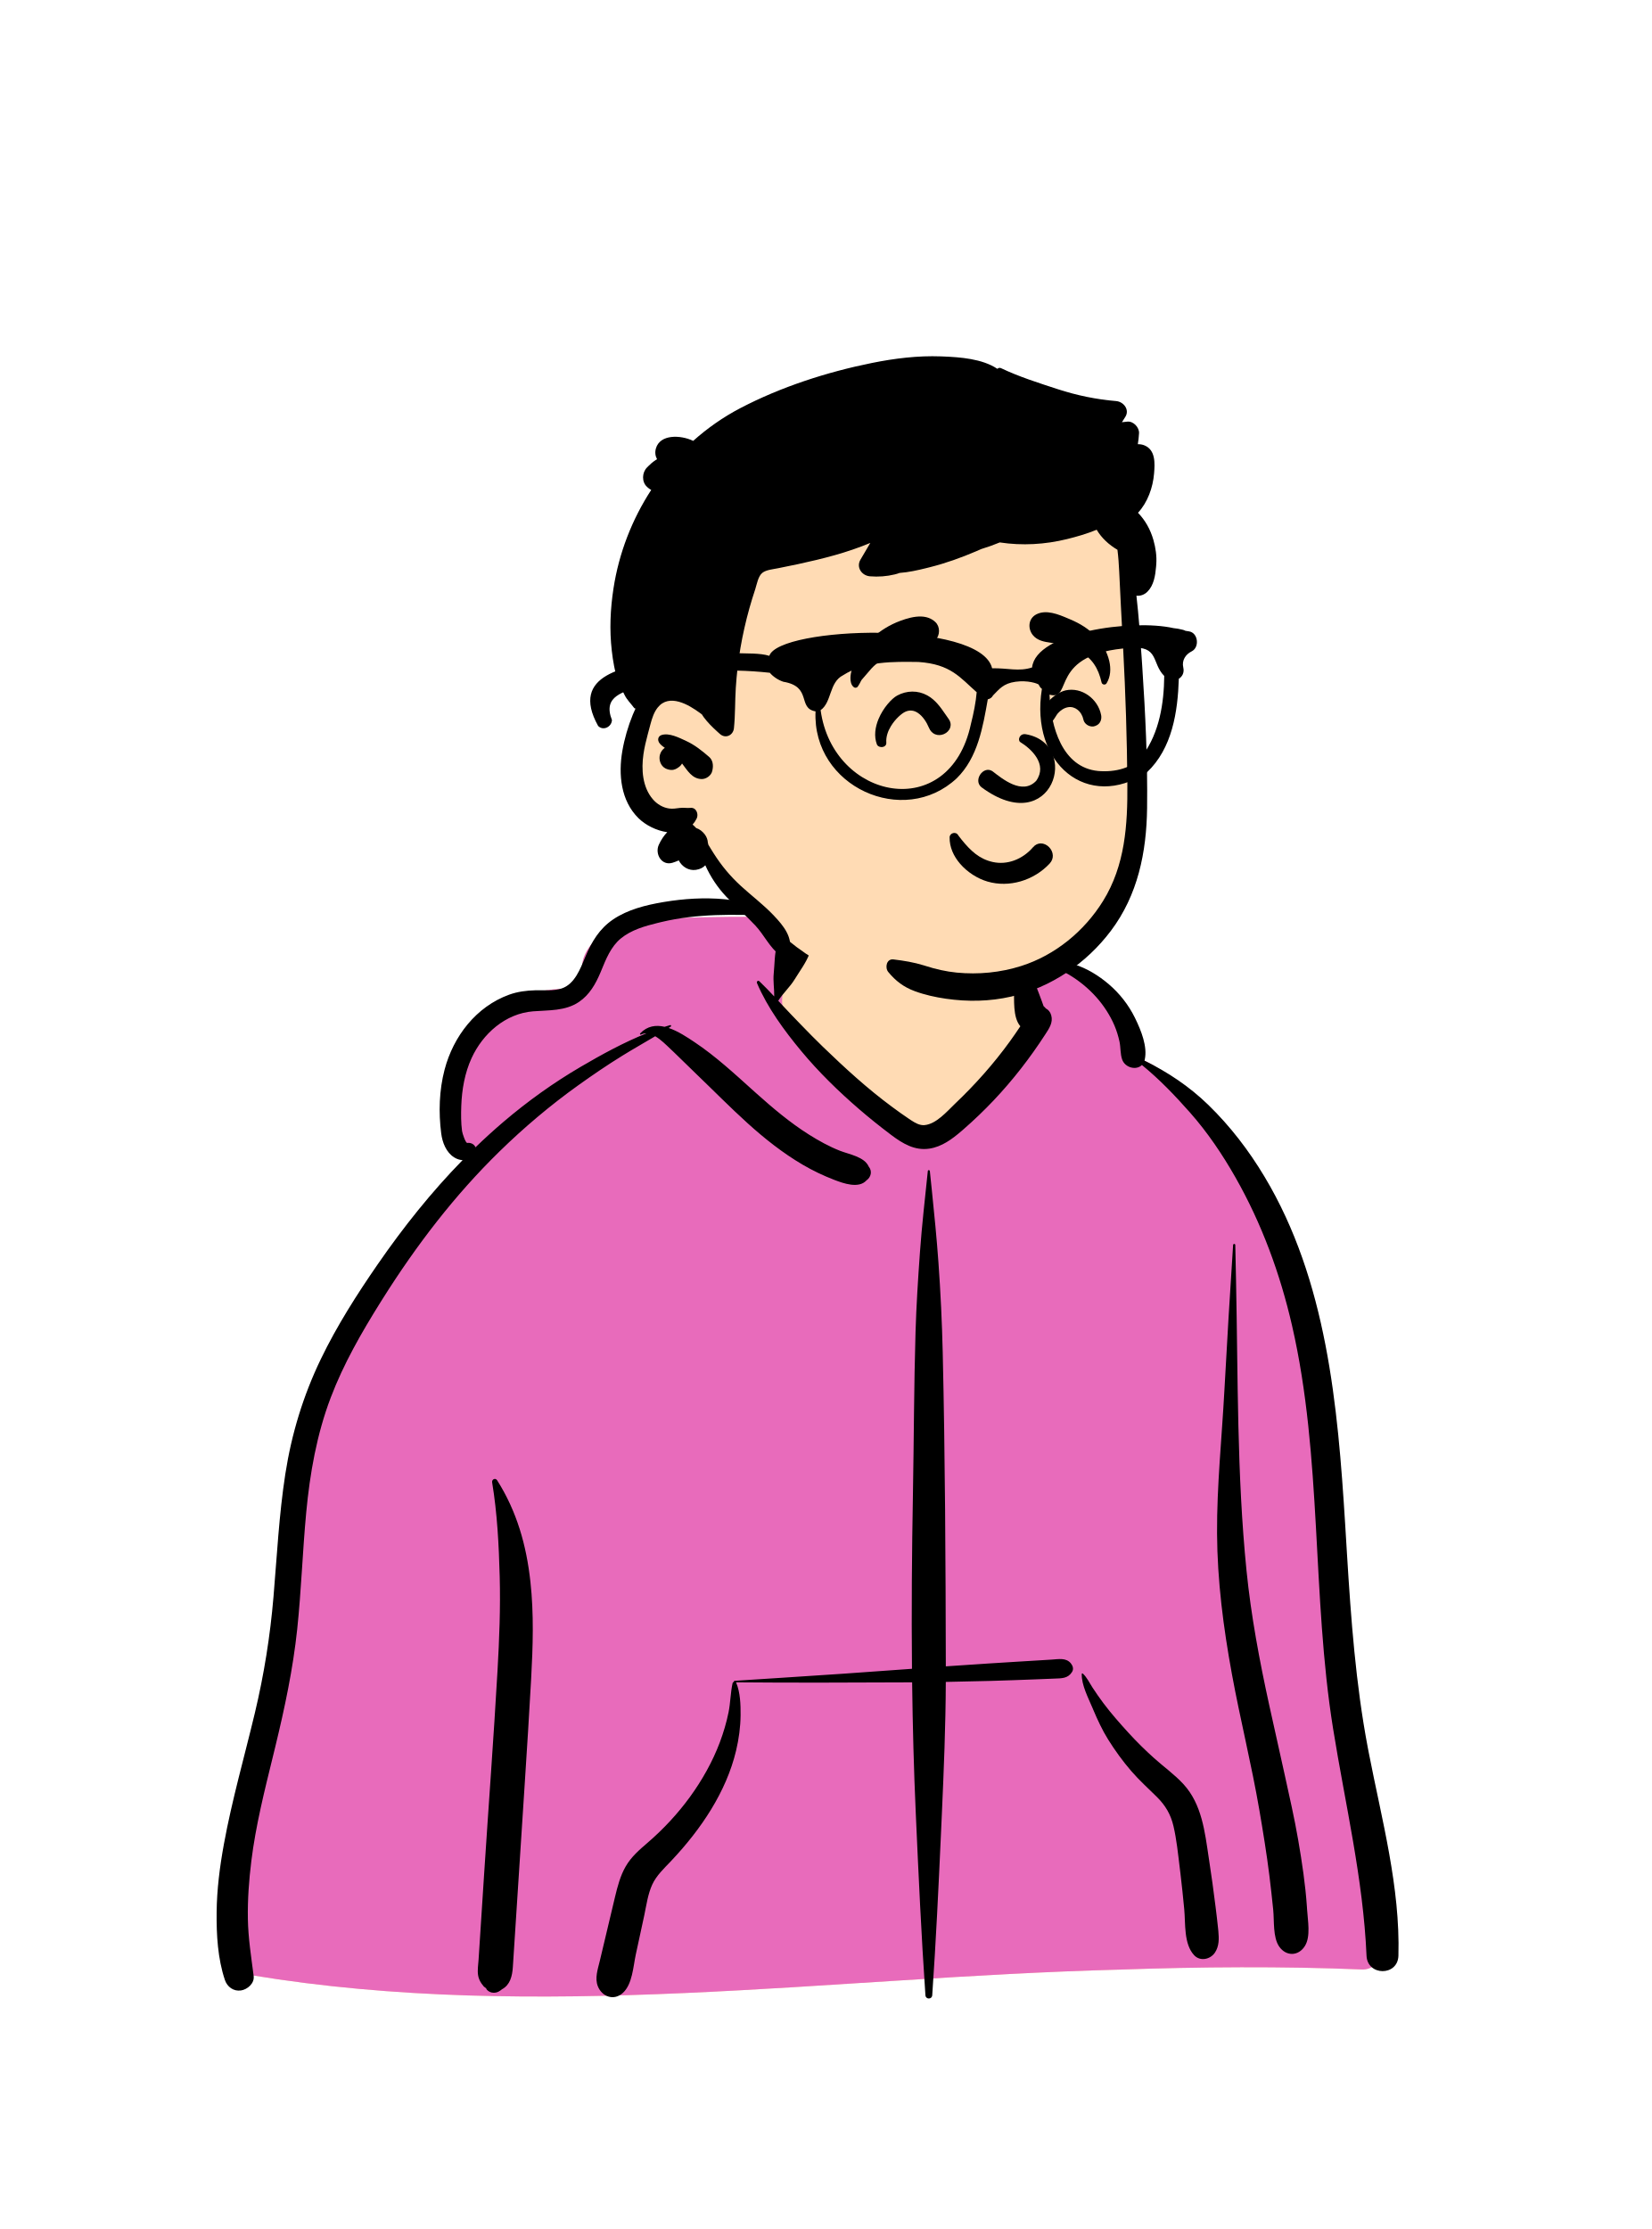
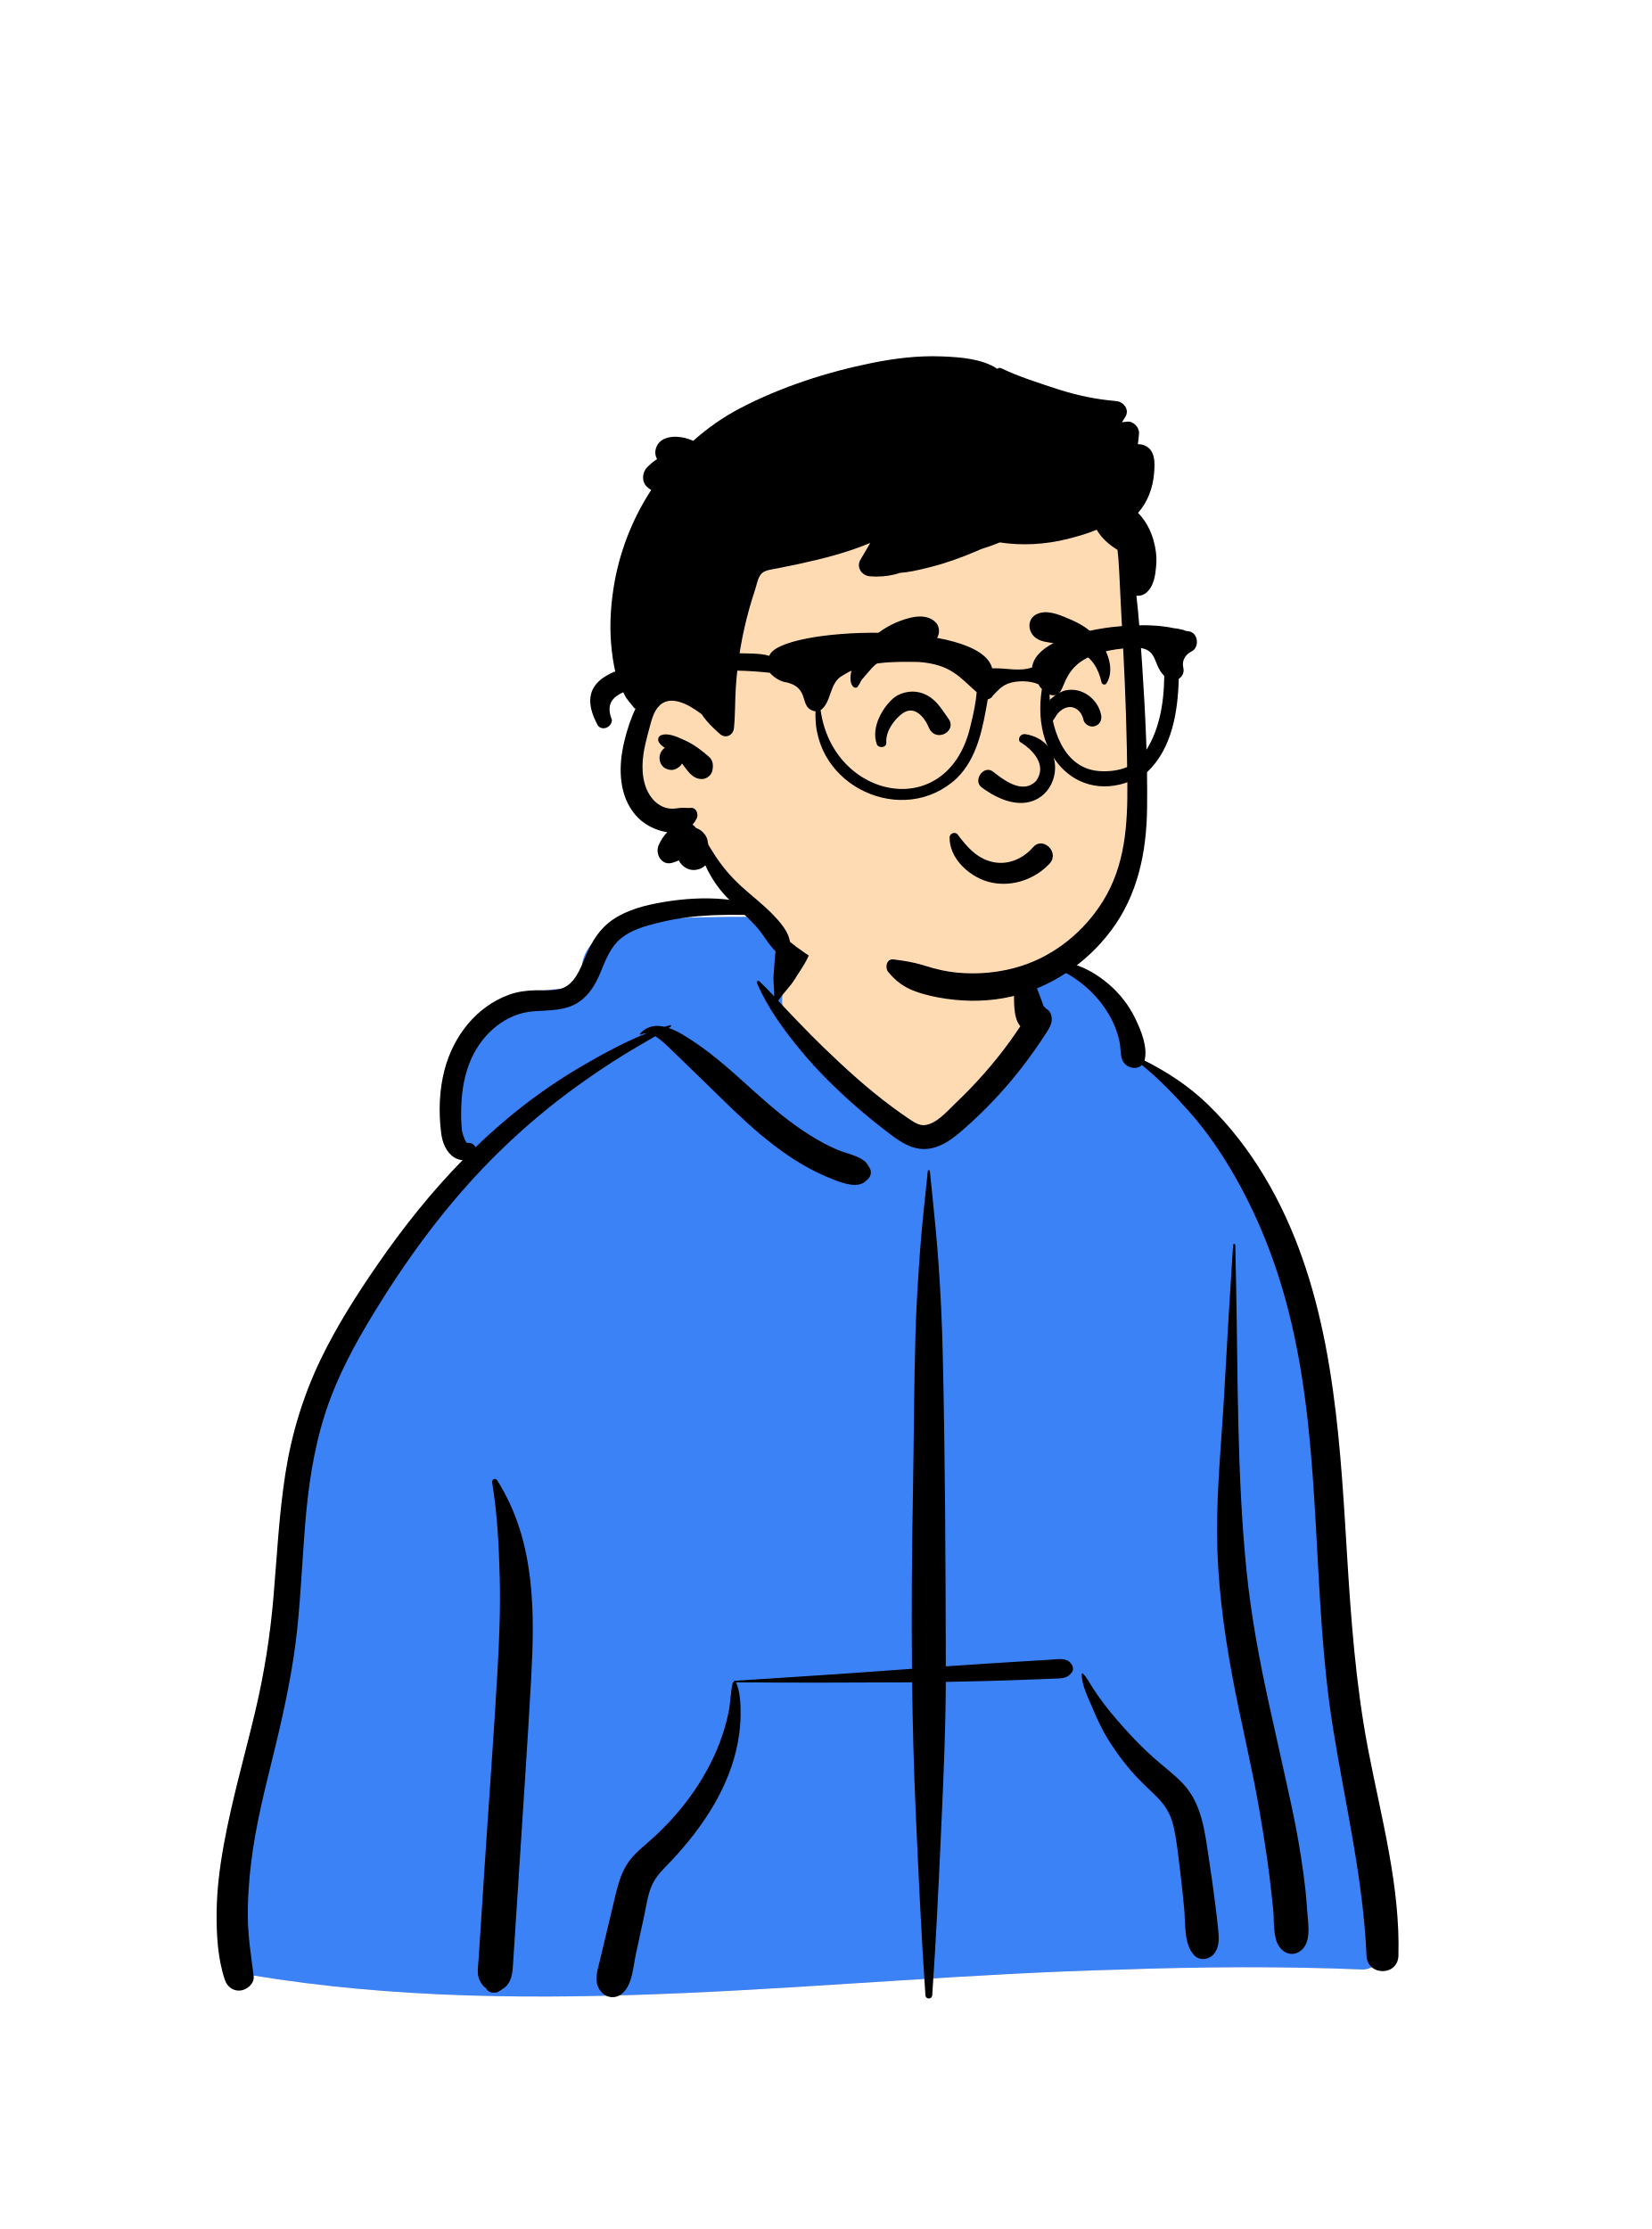
<svg xmlns="http://www.w3.org/2000/svg" width="512" height="691" viewBox="0 0 512 691" fill="none">
  <path fill-rule="evenodd" clip-rule="evenodd" d="M422.647 610.56C431.357 610.14 427.854 594.902 427.229 589.306C420.333 568.867 421.954 546.568 419.241 525.145C417.552 505.146 415.381 485.209 413.554 465.225C409.968 424.661 384.211 342.081 354.818 328.801C351.116 312.553 335.823 297.386 316.474 297.386C303.278 281.763 287.394 270.769 267.021 272.989C258.601 273.372 250.437 282.302 242.369 284.027C237.852 284.65 197.767 283.046 189.737 287.816C184.144 290.688 179.094 295.995 180.739 302.753C183.363 310.939 175.209 302.081 158.198 310.819C123.51 331.654 144.238 359.527 145.156 360.39C123.51 390.511 104.59 414.947 95.836 451.763C90.162 479.096 90.801 507.312 86.047 534.786C84.369 544.312 81.794 553.512 79.008 562.763C75.988 574.87 74.52 605.044 72.856 605.314C69.824 606.067 74.608 612.293 77.82 612.298C166.89 627.074 257.364 612.91 346.912 610.596C372.149 609.718 397.412 609.516 422.647 610.56Z" fill="#FFDBB4" />
-   <path fill-rule="evenodd" clip-rule="evenodd" d="M242.481 310.55C242.481 320.03 275.396 355.257 286.756 352.933C294.328 351.383 305.77 341.279 321.081 322.62V310.55L317.774 297.409C336.506 298.069 351.199 312.919 354.818 328.801C383.917 341.949 409.452 423.016 413.44 463.996L413.554 465.225C415.381 485.209 417.552 505.146 419.241 525.145C421.954 546.568 420.333 568.867 427.229 589.306L427.27 589.653C427.989 595.506 431.183 610.148 422.647 610.56C397.412 609.516 372.149 609.718 346.912 610.596C257.364 612.91 166.89 627.074 77.82 612.298C74.608 612.293 69.824 606.067 72.856 605.314C74.52 605.044 75.988 574.87 79.008 562.763L79.581 560.85C82.145 552.242 84.485 543.655 86.047 534.786C90.801 507.312 90.162 479.096 95.836 451.763C104.59 414.947 123.51 390.511 145.156 360.39C144.238 359.527 123.51 331.654 158.198 310.819C175.209 302.081 183.363 310.939 180.739 302.753C179.094 295.995 184.144 290.688 189.737 287.816C197.767 283.046 237.852 284.65 242.369 284.027C244.468 283.578 246.573 282.642 248.687 281.496L248.32 282.717C244.428 295.764 242.481 305.042 242.481 310.55Z" fill="#E86BBB" />
+   <path fill-rule="evenodd" clip-rule="evenodd" d="M242.481 310.55C242.481 320.03 275.396 355.257 286.756 352.933C294.328 351.383 305.77 341.279 321.081 322.62V310.55L317.774 297.409C336.506 298.069 351.199 312.919 354.818 328.801C383.917 341.949 409.452 423.016 413.44 463.996L413.554 465.225C415.381 485.209 417.552 505.146 419.241 525.145C421.954 546.568 420.333 568.867 427.229 589.306L427.27 589.653C427.989 595.506 431.183 610.148 422.647 610.56C397.412 609.516 372.149 609.718 346.912 610.596C257.364 612.91 166.89 627.074 77.82 612.298C74.608 612.293 69.824 606.067 72.856 605.314C74.52 605.044 75.988 574.87 79.008 562.763L79.581 560.85C82.145 552.242 84.485 543.655 86.047 534.786C90.801 507.312 90.162 479.096 95.836 451.763C104.59 414.947 123.51 390.511 145.156 360.39C144.238 359.527 123.51 331.654 158.198 310.819C175.209 302.081 183.363 310.939 180.739 302.753C179.094 295.995 184.144 290.688 189.737 287.816C197.767 283.046 237.852 284.65 242.369 284.027C244.468 283.578 246.573 282.642 248.687 281.496L248.32 282.717C244.428 295.764 242.481 305.042 242.481 310.55Z" fill="#3B82F6" />
  <path fill-rule="evenodd" clip-rule="evenodd" d="M287.648 363.049C287.69 362.641 288.239 362.642 288.282 363.049L288.911 369.12C289.676 376.535 290.412 383.935 290.946 391.385C291.612 400.674 292.057 409.962 292.272 419.272C293.02 451.697 293.169 484.14 293.232 516.574C297.618 516.27 302.004 515.977 306.392 515.694C309.37 515.502 312.347 515.318 315.325 515.136L322.918 514.676L326.044 514.484C328.157 514.353 330.557 513.821 332.034 515.693C332.625 516.442 332.922 517.415 332.371 518.305C331.099 520.356 329.146 520.284 326.937 520.373C324.853 520.457 322.769 520.54 320.685 520.62C316.219 520.794 311.754 520.957 307.286 521.083C302.598 521.214 297.912 521.321 293.226 521.401C293.178 535.093 292.612 548.768 291.999 562.445L291.722 568.6C290.972 585.245 290.166 601.904 289.021 618.526C288.927 619.887 287.002 619.884 286.908 618.526C285.619 599.807 284.768 581.047 283.924 562.303C283.312 548.712 282.956 535.118 282.786 521.522C282.167 521.526 281.547 521.535 280.928 521.537C263.338 521.614 245.753 521.69 228.164 521.525C228.193 521.56 228.222 521.595 228.241 521.641C229.514 524.646 229.635 528.481 229.604 531.706C229.569 535.405 229.07 539.059 228.219 542.656C225.167 555.542 217.295 567.083 208.329 576.626L208.037 576.936C205.922 579.171 203.496 581.416 202.197 584.263C200.871 587.169 200.411 590.569 199.756 593.692L199.68 594.051L197.121 605.872C196.307 609.627 196.077 615.103 193.105 617.812C190.332 620.34 186.659 619.019 185.354 615.765C184.335 613.225 185.35 610.435 185.953 607.897L190.682 588.019C191.459 584.777 192.308 581.514 193.985 578.602C195.702 575.619 198.22 573.457 200.79 571.245C205.655 567.056 210.122 562.26 213.899 557.067C217.675 551.876 220.902 546.154 223.165 540.138C224.298 537.126 225.226 533.997 225.867 530.842C226.476 527.849 226.47 524.749 227.122 521.787C227.166 521.583 227.339 521.442 227.537 521.38C227.49 521.248 227.562 521.07 227.746 521.058L242.132 520.133C254.919 519.308 267.706 518.462 280.481 517.496L282.739 517.332C282.564 499.192 282.712 481.048 283.04 462.901C283.34 446.26 283.347 429.614 283.841 412.975C284.088 404.717 284.618 396.478 285.208 388.237C285.812 379.809 286.779 371.452 287.648 363.049ZM152.576 459.539C152.422 458.615 153.585 458.042 154.121 458.887C160.246 468.543 163.2 479.032 164.444 490.332C165.544 500.305 165.22 510.421 164.672 520.42C164.088 531.085 163.407 541.747 162.718 552.406L161.659 568.751L159.002 609.729C158.812 612.66 158.147 615.325 155.623 616.688C155.304 616.955 154.971 617.194 154.583 617.401C153.219 618.13 151.411 617.762 150.623 616.363L150.939 616.571C151.214 616.744 150.905 616.502 150.011 615.845L149.253 614.864C148.701 614.035 148.349 613.221 148.208 612.236C147.988 610.705 148.273 609.027 148.373 607.489L150.114 580.619C151.469 559.73 153.05 538.846 154.242 517.946C154.798 508.206 155.187 498.456 154.923 488.698C154.661 478.994 154.167 469.126 152.576 459.539ZM205.567 279.664L205.907 279.607C218.073 277.586 231.303 277.964 242.423 283.83C242.515 283.878 242.473 284.031 242.369 284.027L238.79 283.884C227.46 283.44 216.165 283.177 205.024 285.839L203.884 286.114C199.872 287.093 195.682 288.291 192.46 290.941C189.38 293.474 187.846 297.382 186.371 300.979L186.174 301.454C184.678 305.007 182.784 308.377 179.504 310.598C175.256 313.475 170.148 313.123 165.277 313.514C156.701 314.203 149.689 320.419 146.201 328.025C144.088 332.631 143.187 337.795 143.009 342.831C142.917 345.396 142.904 348.06 143.246 350.607C143.355 351.422 144.362 354.389 144.875 354.318C146.016 354.16 147.059 354.755 147.415 355.666C150.232 352.944 153.131 350.3 156.124 347.751C163.582 341.398 171.616 335.641 180.077 330.694C186.534 326.917 193.345 323.176 200.398 320.348C199.839 320.336 199.288 320.447 198.755 320.724C198.521 320.846 198.289 320.553 198.474 320.359C200.695 318.022 203.356 317.689 206.039 318.312C206.611 318.13 207.184 317.954 207.759 317.787C208.045 317.703 208.188 318.098 207.954 318.25L207.295 318.671C210.222 319.652 213.095 321.579 215.369 323.099C221.904 327.467 227.655 332.806 233.486 338.045L234.546 338.995C239.678 343.577 244.94 348.031 250.771 351.707C253.823 353.631 257.029 355.411 260.392 356.735C263.276 357.872 267.972 358.587 269.322 361.635C270.523 363.094 270.021 364.956 268.615 365.937C266.244 368.548 261.5 366.861 258.674 365.774C255.267 364.463 251.966 362.888 248.819 361.04C242.707 357.452 237.073 352.991 231.824 348.246C226.342 343.289 221.171 338.024 215.839 332.912C213.529 330.697 211.272 328.43 208.958 326.219L207.796 325.118C206.615 324.01 204.933 322.284 203.134 321.239C199.745 323.261 196.304 325.199 192.946 327.273C188.258 330.168 183.708 333.271 179.229 336.477C170.605 342.648 162.433 349.56 154.846 356.968C140.932 370.555 129.078 386.07 118.722 402.498L117.935 403.75C112.051 413.152 106.486 422.859 102.54 433.249C98.198 444.682 96.087 456.705 94.939 468.841C93.801 480.891 93.417 493.001 92.145 505.039C90.84 517.386 88.269 529.46 85.345 541.511L84.647 544.368C82.002 555.161 79.271 565.954 77.911 577.001C77.184 582.903 76.748 588.885 76.847 594.834C76.946 600.817 77.886 606.668 78.644 612.589C78.935 614.857 76.703 616.75 74.706 617.051C72.409 617.396 70.436 615.931 69.722 613.797C67.497 607.145 67.092 599.792 67.162 592.81C67.233 585.722 68.137 578.681 69.41 571.715C71.913 558.013 75.776 544.594 79.008 531.057C81.856 519.124 83.767 507.171 84.797 494.947C85.867 482.265 86.507 469.54 88.458 456.95C90.384 444.52 94.008 432.647 99.473 421.313C104.448 410.993 110.651 401.28 117.154 391.865C125.051 380.433 133.724 369.554 143.418 359.642C142.547 359.604 141.653 359.323 140.832 358.811C138.32 357.244 137.15 354.178 136.79 351.379C135.948 344.831 136.151 337.995 137.835 331.593C140.552 321.265 147.602 312.089 157.819 308.366C160.449 307.408 163.245 307.058 166.032 306.989C168.677 306.923 171.565 307.268 174.117 306.43C178.179 305.094 179.92 300.31 181.445 296.683L181.515 296.517C183.471 291.895 185.818 287.934 190.054 285.048C194.573 281.969 200.235 280.569 205.567 279.664ZM321.171 297.941C324.827 296.673 329.398 297.824 332.974 298.932C336.957 300.167 340.638 302.442 343.794 305.143C347.123 307.992 349.875 311.509 351.819 315.439L352.004 315.818C353.78 319.463 355.802 324.467 354.907 328.472C354.881 328.585 354.852 328.695 354.819 328.801C362.073 332.372 368.772 336.845 374.606 342.515C381.399 349.116 387.151 356.628 392.018 364.743C411.351 396.975 414.753 435.685 417.037 472.444L417.606 481.764C418.846 501.889 420.297 521.967 424.066 541.815L424.341 543.248C428.369 564.028 434.136 584.968 433.552 606.286C433.377 612.673 423.938 612.629 423.664 606.286C422.634 582.408 417.063 559.354 413.29 535.85C406.651 494.497 409.977 451.865 400.571 410.927C396.88 394.862 391.162 379.278 382.997 364.937C378.963 357.853 374.348 351.007 368.943 344.896C364.292 339.637 359.458 334.576 354.023 330.155C352.286 331.895 348.816 331.008 347.909 328.472C347.286 326.729 347.468 324.691 347.068 322.865C346.697 321.17 346.186 319.49 345.504 317.895C344.146 314.715 342.152 311.661 339.85 309.087C337.364 306.305 334.506 303.994 331.308 302.085C328.088 300.164 324.567 299.59 321.171 298.186C321.057 298.138 321.046 297.985 321.171 297.941ZM335.376 518.942C335.381 518.774 335.579 518.695 335.701 518.807C336.982 519.987 337.757 521.68 338.701 523.131C339.789 524.804 340.931 526.443 342.129 528.039C344.53 531.238 347.202 534.253 349.895 537.206C352.4 539.953 355.07 542.584 357.84 545.064C360.841 547.752 364.203 550.15 366.93 553.125C372.618 559.335 373.537 567.858 374.738 575.86L374.869 576.725C375.601 581.474 376.257 586.236 376.848 591.005C377.136 593.324 377.422 595.646 377.657 597.971L377.728 598.708C377.937 600.985 377.994 603.294 376.686 605.284C375.287 607.412 372.105 608.158 370.214 606.117C366.964 602.611 367.573 596.385 367.15 591.875C366.801 588.146 366.405 584.421 365.961 580.702L365.736 578.843C365.213 574.613 364.788 570.298 363.821 566.14C362.967 562.479 361.342 559.716 358.674 557.064C355.987 554.392 353.195 551.898 350.715 549.021C348.084 545.97 345.711 542.698 343.573 539.283C341.744 536.362 340.278 533.183 338.935 530.009L338.713 529.48C337.415 526.383 335.274 522.353 335.376 518.942ZM382.3 385.951C382.328 385.519 382.966 385.512 382.976 385.951C383.056 389.665 383.134 393.379 383.211 397.094C383.831 427.024 383.449 457.026 386.451 486.854C387.868 500.918 390.475 514.774 393.493 528.574C395.037 535.635 396.657 542.679 398.196 549.741C399.696 556.623 401.304 563.539 402.494 570.486C403.664 577.313 404.711 584.193 405.181 591.108L405.239 592.01C405.441 595.36 406.407 600.286 404.563 603.255C402.564 606.472 398.738 606.53 396.597 603.459C394.586 600.577 395.086 595.449 394.731 592.01C394.37 588.506 393.988 585 393.555 581.504C392.709 574.686 391.594 567.883 390.435 561.111C388.02 547.008 384.518 533.082 381.934 519.002C379.284 504.574 377.401 490.042 377.322 475.352C377.243 460.538 378.811 445.752 379.603 430.969C380.407 415.956 381.321 400.953 382.3 385.951ZM240.923 292.855C241.726 290.15 244.562 288.458 247.328 289.218C249.864 289.915 251.957 292.992 250.966 295.625C249.884 298.498 247.994 300.948 246.4 303.559C244.928 305.972 242.781 307.872 241.281 310.242L242.934 312.023C243.76 312.912 244.589 313.796 245.428 314.664L248.31 317.649C250.554 319.97 252.813 322.278 255.135 324.518C261.965 331.105 268.902 337.477 276.55 343.118C278.291 344.402 280.045 345.678 281.849 346.874L282.522 347.32C283.759 348.13 285.14 348.926 286.635 348.789C290.267 348.455 293.549 344.597 296.046 342.196L296.176 342.071C302.362 336.185 308.09 329.749 313.098 322.829C314.21 321.291 315.286 319.728 316.335 318.146C313.914 315.317 314.492 309.796 314.358 306.366C314.264 303.954 314.257 301.541 314.244 299.128L314.237 298.641C314.208 297.079 314.137 295.58 315.151 294.295C315.21 294.22 315.332 294.223 315.408 294.262C316.796 294.989 317.224 296.208 317.817 297.574L317.878 297.716C318.6 299.357 319.29 301.012 319.989 302.662C320.72 304.389 321.391 306.142 322.07 307.89C322.387 308.703 322.689 309.519 322.984 310.34C323.164 310.864 323.35 311.386 323.541 311.906L323.586 311.947C323.839 312.161 324.053 312.387 324.237 312.62C325.012 313.008 325.627 313.714 325.916 314.752C326.545 317.011 325.244 318.852 324.083 320.645C319.369 327.929 313.995 334.87 308.021 341.167C305.054 344.295 301.933 347.283 298.683 350.117L298.115 350.609C295.196 353.117 292.026 355.494 288.128 356.081C283.566 356.767 279.853 354.498 276.36 351.884L276.012 351.622C272.701 349.115 269.457 346.521 266.313 343.807C259.905 338.273 253.808 332.332 248.397 325.814C243.134 319.474 237.932 312.384 234.687 304.755C234.49 304.291 235.01 303.804 235.417 304.192C237.002 305.701 238.527 307.292 240.033 308.903C240.075 306.531 239.638 304.14 239.881 301.753C240.178 298.853 240.092 295.648 240.923 292.855Z" fill="black" />
  <path fill-rule="evenodd" clip-rule="evenodd" d="M350.05 218.164C349.082 209.638 350.335 191.818 350.419 190.735C350.95 183.89 347.75 156.862 341.7 159.352C331.553 151.301 318.037 149.524 305.399 148.674C279.148 146.91 251.222 150.96 230.952 168.666C220.927 177.861 211.168 191.234 211.952 205.158C202.844 218.357 190.004 236.463 201.352 251.893C205.21 256.823 211.341 258.659 216.186 262.392C225.933 270.272 232.048 281.579 241.888 289.411C267.956 312.888 312.219 317.792 337.831 291.089C357.635 271.75 354.433 242.819 350.95 218.164C348.607 201.589 351.939 234.798 350.05 218.164Z" fill="#FFDBB4" />
  <path fill-rule="evenodd" clip-rule="evenodd" d="M270.332 112.519C277.352 111.099 284.561 110.215 291.731 110.481L292.284 110.503C297.678 110.719 304.51 111.197 309.216 114.341C309.486 114.068 309.922 113.929 310.317 114.117C315.909 116.793 322.06 118.727 327.948 120.649C333.809 122.561 339.89 123.824 346.033 124.333C348.344 124.524 350.322 127.026 348.859 129.269C348.511 129.804 348.171 130.344 347.834 130.885C348.399 130.826 348.963 130.765 349.528 130.708C351.387 130.52 353.244 132.508 353.134 134.322C353.065 135.463 352.942 136.59 352.761 137.704C353.469 137.689 354.172 137.796 354.852 138.084C358.296 139.541 358.056 143.651 357.798 146.779C357.441 151.119 355.822 155.715 352.815 158.963C355.06 161.301 356.649 164.092 357.597 167.406C358.285 169.827 358.668 172.405 358.479 174.925L358.419 175.679C358.185 178.414 357.721 181.441 355.758 183.408C354.75 184.422 353.509 184.792 352.326 184.675C353.041 190.976 353.5 197.314 353.932 203.629L354.134 206.647C355.097 221.242 355.821 235.933 355.632 250.552C355.456 264.214 352.762 277.475 344.402 288.568C336.787 298.669 325.854 306.116 313.486 308.947C306.82 310.475 300.015 310.583 293.269 309.609C289.999 309.136 286.707 308.41 283.603 307.265C280.168 305.994 277.699 304.123 275.387 301.32C274.294 299.99 274.82 297.159 276.997 297.425C280.29 297.825 283.296 298.308 286.453 299.284L286.905 299.427C290.049 300.436 293.305 301.189 296.592 301.509C303.326 302.163 310.161 301.505 316.611 299.458C327.113 296.123 336.158 288.69 341.955 279.35C348.836 268.28 349.614 255.713 349.515 242.984C349.408 229.016 348.955 215.04 348.215 201.086L348.089 198.761C347.698 191.58 347.32 184.395 346.988 177.21C346.884 174.957 346.727 172.685 346.443 170.436C343.848 168.912 341.523 166.811 340.007 164.22C336.963 165.482 333.76 166.392 330.814 167.118C323.99 168.8 316.904 169.209 309.958 168.155C308.084 168.931 306.173 169.613 304.233 170.2C303.708 170.433 303.184 170.662 302.66 170.886C297.982 172.892 293.237 174.591 288.299 175.835L287.086 176.139C284.488 176.781 281.665 177.413 278.9 177.611C278.445 177.787 277.955 177.936 277.419 178.067C274.901 178.68 272.288 178.874 269.707 178.657C267.192 178.445 265.375 175.899 266.76 173.514C267.772 171.774 268.794 170.039 269.823 168.308C266.239 169.804 262.537 171.049 258.805 172.103C255.036 173.167 251.213 174.064 247.385 174.889C245.338 175.326 243.284 175.714 241.242 176.151C239.78 176.462 237.536 176.624 236.343 177.589C235.026 178.648 234.653 181.118 234.153 182.642C233.496 184.621 232.88 186.608 232.318 188.619C231.199 192.63 230.281 196.701 229.571 200.812C228.86 204.927 228.383 209.083 228.117 213.252C227.852 217.417 227.969 221.609 227.542 225.756C227.312 227.956 224.956 229.087 223.216 227.55C223.011 227.37 222.806 227.187 222.602 227.003L222.298 226.725C220.809 225.373 219.365 223.94 218.174 222.326C217.958 222.028 217.751 221.717 217.558 221.402C217.526 221.402 217.499 221.393 217.468 221.37L217.137 221.121C213.5 218.408 207.423 214.87 203.876 219.378C202.746 220.814 202.167 222.643 201.687 224.407L200.844 227.564C200.299 229.625 199.786 231.698 199.486 233.806C198.807 238.53 199.149 243.975 202.392 247.762C203.687 249.276 205.473 250.358 207.465 250.642C208.576 250.795 209.673 250.606 210.775 250.466C211.895 250.326 212.974 250.552 214.095 250.444C215.876 250.268 216.654 252.404 215.988 253.748C215.628 254.469 215.205 255.091 214.724 255.618C215.111 255.952 215.48 256.312 215.835 256.691C216.888 257.029 217.832 257.755 218.538 258.715C219.109 259.49 219.406 260.333 219.456 261.221C219.518 261.442 219.572 261.667 219.622 261.897L220.587 263.467C220.799 263.811 221.011 264.151 221.223 264.485C223.678 268.361 226.404 271.642 229.791 274.735C233.052 277.71 236.591 280.373 239.654 283.565L240.015 283.944C242.871 286.96 245.881 290.61 244.763 294.996C244.475 296.123 242.905 296.934 241.88 296.172C238.584 293.72 236.924 289.835 234.127 286.86C231.248 283.795 228.059 281.041 225.172 277.984C222.442 275.1 220.287 271.832 218.664 268.235C218.016 268.951 217.072 269.461 215.763 269.659C213.514 269.997 211.418 268.676 210.438 266.725C209.808 267.004 209.165 267.257 208.517 267.455C205.108 268.501 202.963 264.701 204.249 261.893C204.937 260.387 205.796 259.08 206.863 257.98C203.529 257.52 200.138 255.794 197.948 253.639C192.452 248.226 191.697 240.09 192.934 232.855C193.59 229.02 194.723 225.139 196.194 221.537C196.45 220.91 196.725 220.279 197.026 219.657C196.86 219.653 196.689 219.581 196.581 219.441C195.587 218.08 194.377 216.966 193.639 215.443C192.96 214.046 192.205 212.63 191.669 211.174C190.568 208.195 190.028 204.832 189.668 201.681C188.926 195.231 189.214 188.822 190.199 182.412C191.876 171.495 195.928 161.047 201.896 151.88C201.571 151.709 201.26 151.502 200.97 151.258L200.826 151.133L200.593 150.922C198.89 149.377 199.037 146.482 200.593 144.917L201.085 144.423C201.707 143.804 202.244 143.313 203.249 142.638C203.398 142.539 203.549 142.445 203.703 142.357C203.176 141.383 202.994 140.243 203.36 138.986C204.638 134.607 210.925 134.762 214.91 136.672C219.319 132.728 224.208 129.305 229.507 126.532C242.128 119.933 256.398 115.331 270.332 112.519ZM205.095 227.866C207.452 227.095 210.582 228.713 212.7 229.687C215.385 230.922 217.67 232.747 219.883 234.676C220.985 235.641 221.182 237.219 220.908 238.566C220.881 238.702 220.854 238.841 220.823 238.981C220.53 240.419 218.929 241.55 217.512 241.51C214.548 241.429 213.137 238.864 211.459 236.691C211.261 237.043 211.014 237.367 210.708 237.611L210.501 237.773C209.805 238.304 209.037 238.729 208.117 238.688C207.465 238.657 206.84 238.49 206.264 238.188C204.825 237.426 204.191 235.56 204.582 234.041C204.825 233.085 205.382 232.337 206.111 231.819L205.84 231.632C205.258 231.227 204.728 230.8 204.315 230.169L204.222 230.02H204.258C203.808 229.245 204.101 228.19 205.095 227.866Z" fill="black" />
  <path fill-rule="evenodd" clip-rule="evenodd" d="M316.413 273.226C313.093 274.188 309.529 274.274 306.145 273.281C303.075 272.38 299.923 270.397 297.664 267.774C295.657 265.443 294.357 262.611 294.408 259.587C294.414 259.242 294.538 258.954 294.728 258.73C294.932 258.489 295.218 258.324 295.523 258.252C295.838 258.178 296.171 258.205 296.454 258.333C296.71 258.45 296.93 258.647 297.067 258.937C297.414 259.393 297.76 259.842 298.107 260.279C300.899 263.727 303.602 266.303 307.8 267.227C310.078 267.728 312.353 267.506 314.44 266.741C316.674 265.922 318.694 264.482 320.276 262.639C320.992 261.806 321.836 261.466 322.662 261.461C323.597 261.454 324.522 261.889 325.219 262.584C325.904 263.267 326.362 264.196 326.404 265.167C326.44 266.019 326.162 266.909 325.423 267.704C322.987 270.32 319.829 272.237 316.413 273.226ZM316.311 230.048C319.714 232.117 324.9 236.941 321.239 242.071C316.929 246.593 310.724 241.408 307.666 239.063C304.831 237.245 301.645 241.92 304.276 244.042C326.371 260.402 335.338 230.589 318.032 227.615C316.127 227.288 315.419 229.408 316.311 230.048ZM284.473 220.944C283.379 220.245 282.093 220.004 280.666 220.653C279.552 221.16 277.597 222.85 276.237 225.071C275.306 226.591 274.647 228.373 274.784 230.23C274.816 230.661 274.657 230.979 274.405 231.214C274.207 231.4 273.92 231.536 273.583 231.579C273.297 231.615 272.977 231.583 272.717 231.501C272.222 231.347 271.96 231.026 271.862 230.764C270.909 228.234 271.319 225.411 272.387 222.864C273.828 219.427 276.444 216.548 278.158 215.62C281.091 214.031 284.551 213.958 287.488 215.577C289.988 216.955 291.552 219.179 293.107 221.446C293.437 221.928 293.765 222.406 294.104 222.876C294.784 223.818 294.851 224.752 294.588 225.553C294.297 226.441 293.553 227.19 292.624 227.581C291.765 227.944 290.768 227.995 289.885 227.622C289.14 227.308 288.456 226.695 288.023 225.655C287.294 223.904 286.08 221.972 284.473 220.944ZM340.03 224.841C339.28 225.231 338.694 225.349 337.863 225.1C337.404 224.962 336.95 224.697 336.594 224.341C336.242 223.989 335.987 223.551 335.888 223.064C335.645 221.864 334.989 220.741 334.053 220.009C333.254 219.383 332.244 219.051 331.125 219.238C329.917 219.44 328.766 220.215 327.973 221.128C327.708 221.434 327.5 221.781 327.291 222.126C326.901 222.771 326.521 223.37 325.983 223.844C325.778 224.024 325.471 224.149 325.173 224.149C325.052 224.149 324.929 224.129 324.812 224.093C323.609 222.886 323.378 221.97 323.417 221.062C323.457 220.11 323.833 219.145 324.439 218.246C325.863 216.135 328.565 214.405 330.388 214.013C332.885 213.476 335.365 214.121 337.353 215.516C339.399 216.951 340.915 219.179 341.388 221.69C341.501 222.295 341.453 222.948 341.223 223.514C340.998 224.067 340.606 224.541 340.03 224.841ZM289.981 198.444C288.482 199.904 286.708 200.13 284.914 200.331C283.917 200.444 283.121 200.535 282.338 200.712C280.185 201.198 278.057 201.93 276.116 202.984C274.086 204.086 271.875 205.415 270.284 207.118C269.905 207.523 269.549 207.948 269.192 208.374C268.866 208.762 268.552 209.136 268.222 209.497C267.842 209.911 267.481 210.345 267.123 210.778C266.901 211.144 266.857 211.234 266.813 211.327C266.745 211.468 266.667 211.625 266.578 211.794C266.456 212.025 266.312 212.278 266.162 212.507C265.913 212.926 265.779 213.042 265.663 213.094C265.471 213.179 265.289 213.221 265.112 213.198C264.947 213.177 264.791 213.098 264.637 212.967C263.867 212.317 263.64 211.25 263.664 210.118C263.699 208.399 264.333 206.496 264.917 205.327C266.276 202.609 268.16 199.783 270.425 197.755C273.011 195.439 275.839 193.686 279.088 192.478C281.106 191.728 283.444 191.038 285.643 191.125C287.227 191.188 288.738 191.659 289.986 192.834C290.753 193.556 291.12 194.582 291.12 195.607C291.12 196.653 290.738 197.706 289.981 198.444ZM343.077 211.815C342.982 211.972 342.85 212.079 342.703 212.144C342.55 212.212 342.378 212.231 342.213 212.203C342.049 212.176 341.893 212.101 341.769 211.988C341.651 211.879 341.56 211.734 341.52 211.557C340.525 207.187 338.593 203.935 334.47 201.839C332.441 200.807 330.109 200.152 327.901 199.629C327.259 199.477 326.581 199.379 325.898 199.279C323.758 198.967 321.603 198.609 320.208 196.879C319.367 195.837 319.015 194.504 319.214 193.286C319.402 192.138 320.072 191.086 321.291 190.455C324.326 188.886 328.096 190.426 331.161 191.738C331.388 191.835 331.611 191.93 331.829 192.022C334.826 193.287 337.559 194.957 339.806 197.345C341.588 199.24 343.24 202.04 343.905 204.921C344.458 207.318 344.328 209.765 343.077 211.815Z" fill="black" />
  <path fill-rule="evenodd" clip-rule="evenodd" d="M354.314 234.083C351.279 238.16 345.653 239.458 340.464 239.01C329.273 237.933 325.751 225.221 325.384 215.341C332.889 217.452 324.749 202.499 350.403 200.855C359.446 200.101 356.953 205.563 360.949 209.554C360.867 217.93 359.472 227.031 354.314 234.083ZM301.008 224.458C294.401 255.404 258.22 248.043 254.419 220.148C257.928 217.67 257.004 211.553 261.364 209.337C268.274 204.921 276.912 205.11 284.76 205.214C294.79 205.903 297.648 210.059 302.801 214.592C302.553 217.62 301.838 221.209 301.008 224.458ZM368.647 195.73C368.276 195.668 367.904 195.61 367.533 195.555C367.243 195.391 366.903 195.264 366.507 195.188C365.603 194.959 364.706 194.804 363.81 194.721C350.951 191.826 321.201 195.936 319.973 206.911C315.878 208.278 312.335 207.053 307.588 207.175C303.975 192.073 241.516 194.204 238.512 203.31C238.5 203.306 238.489 203.304 238.477 203.3C235.591 202.407 231.336 202.622 228.032 202.481C220.978 202.333 213.916 202.962 207.015 204.45C194.091 206.504 176.452 208.908 185.441 225.049C185.443 225.051 185.444 225.055 185.446 225.057L185.447 225.056C186.997 226.644 189.626 225.365 189.723 223.216C186.701 215.569 193.527 214.651 198.778 212.453C211.846 207.758 225.15 207.108 238.664 208.56C239.681 209.757 241.224 210.801 242.855 211.347C251.891 212.847 247.129 219.551 252.84 220.526C251.791 243.894 280.159 256.649 296.596 241.288C303.158 234.871 304.723 225.365 306.244 216.797C307.049 216.616 307.56 216.176 307.859 215.594C309.794 213.662 311.01 211.878 314.836 211.347C318.662 210.817 321.607 211.881 322.005 212.207C322.106 212.41 322.214 212.613 322.339 212.815C322.514 213.118 322.752 213.359 323.022 213.549C319.244 236.818 337.307 251.534 355.542 239.466C363.465 232.012 365.14 220.599 365.47 210.413C366.544 209.765 367.225 208.509 366.853 206.93C366.34 204.752 367.542 202.867 369.456 201.921C371.942 200.692 371.502 196.203 368.647 195.73Z" fill="black" />
</svg>
